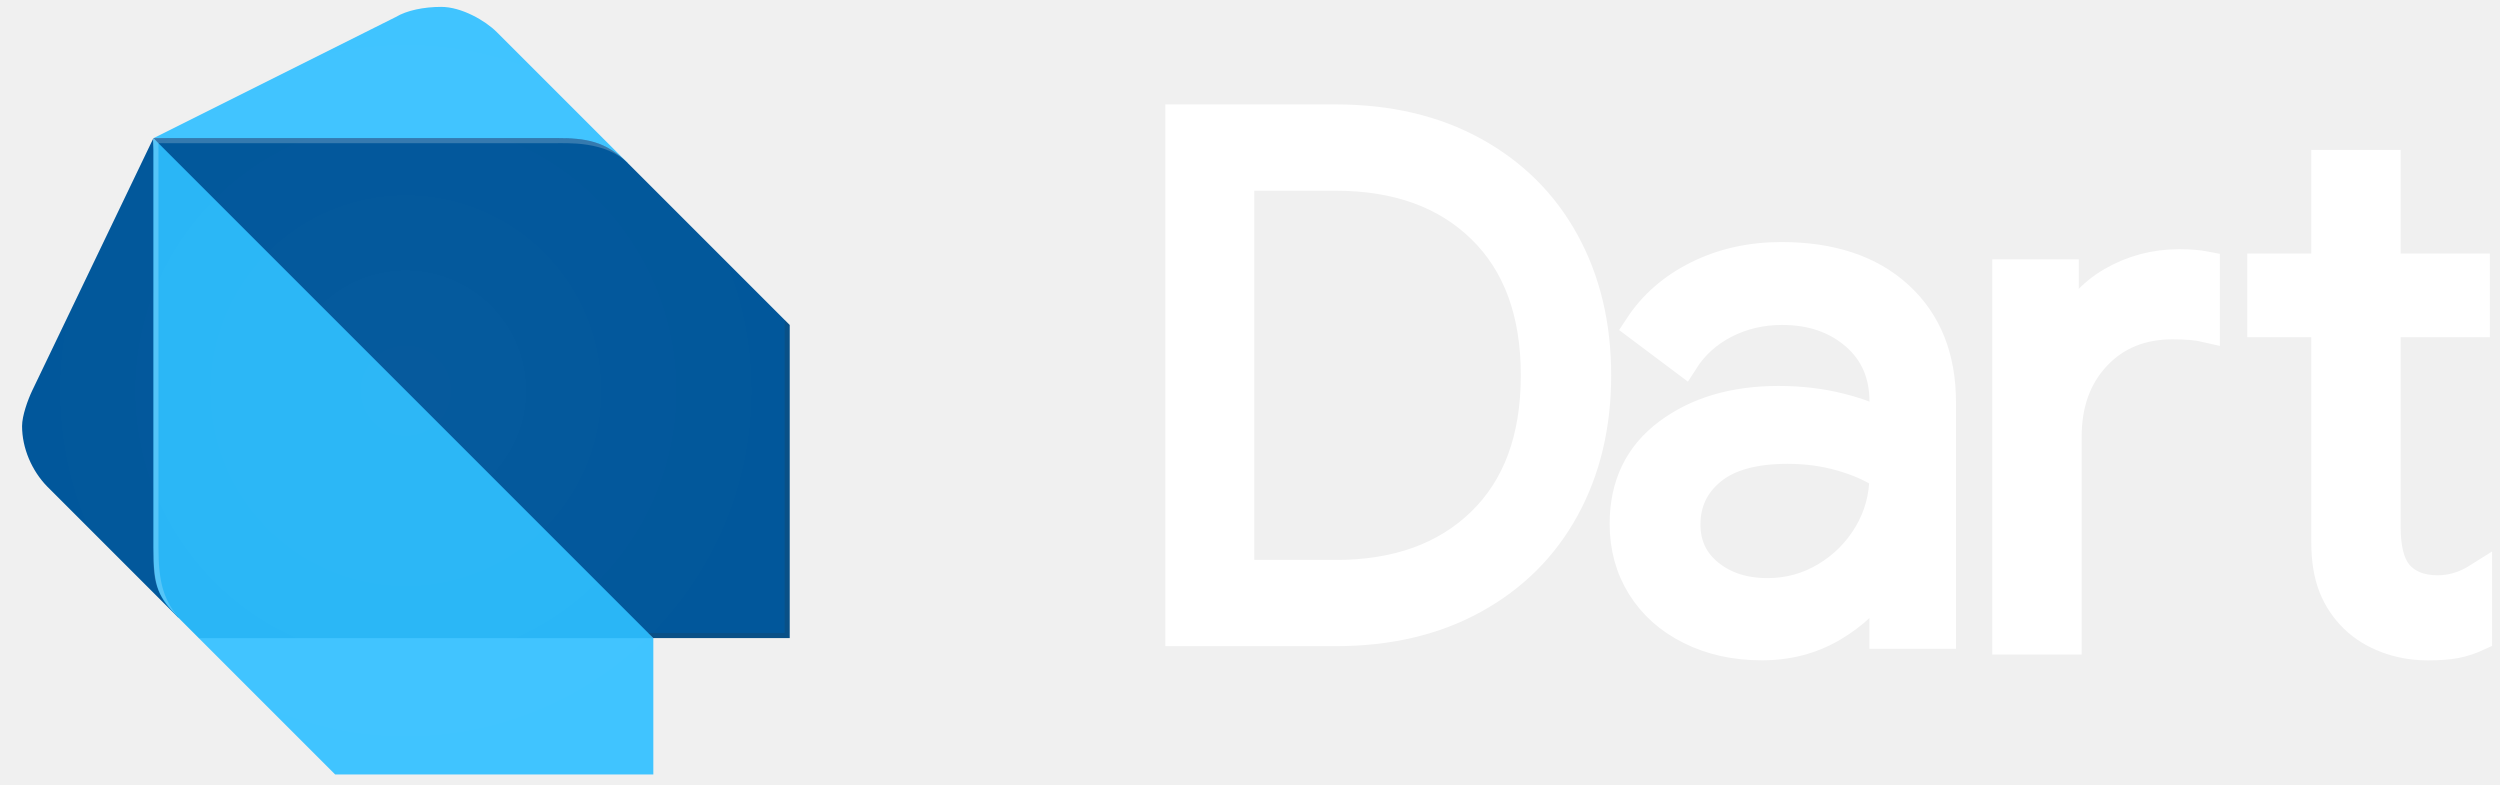
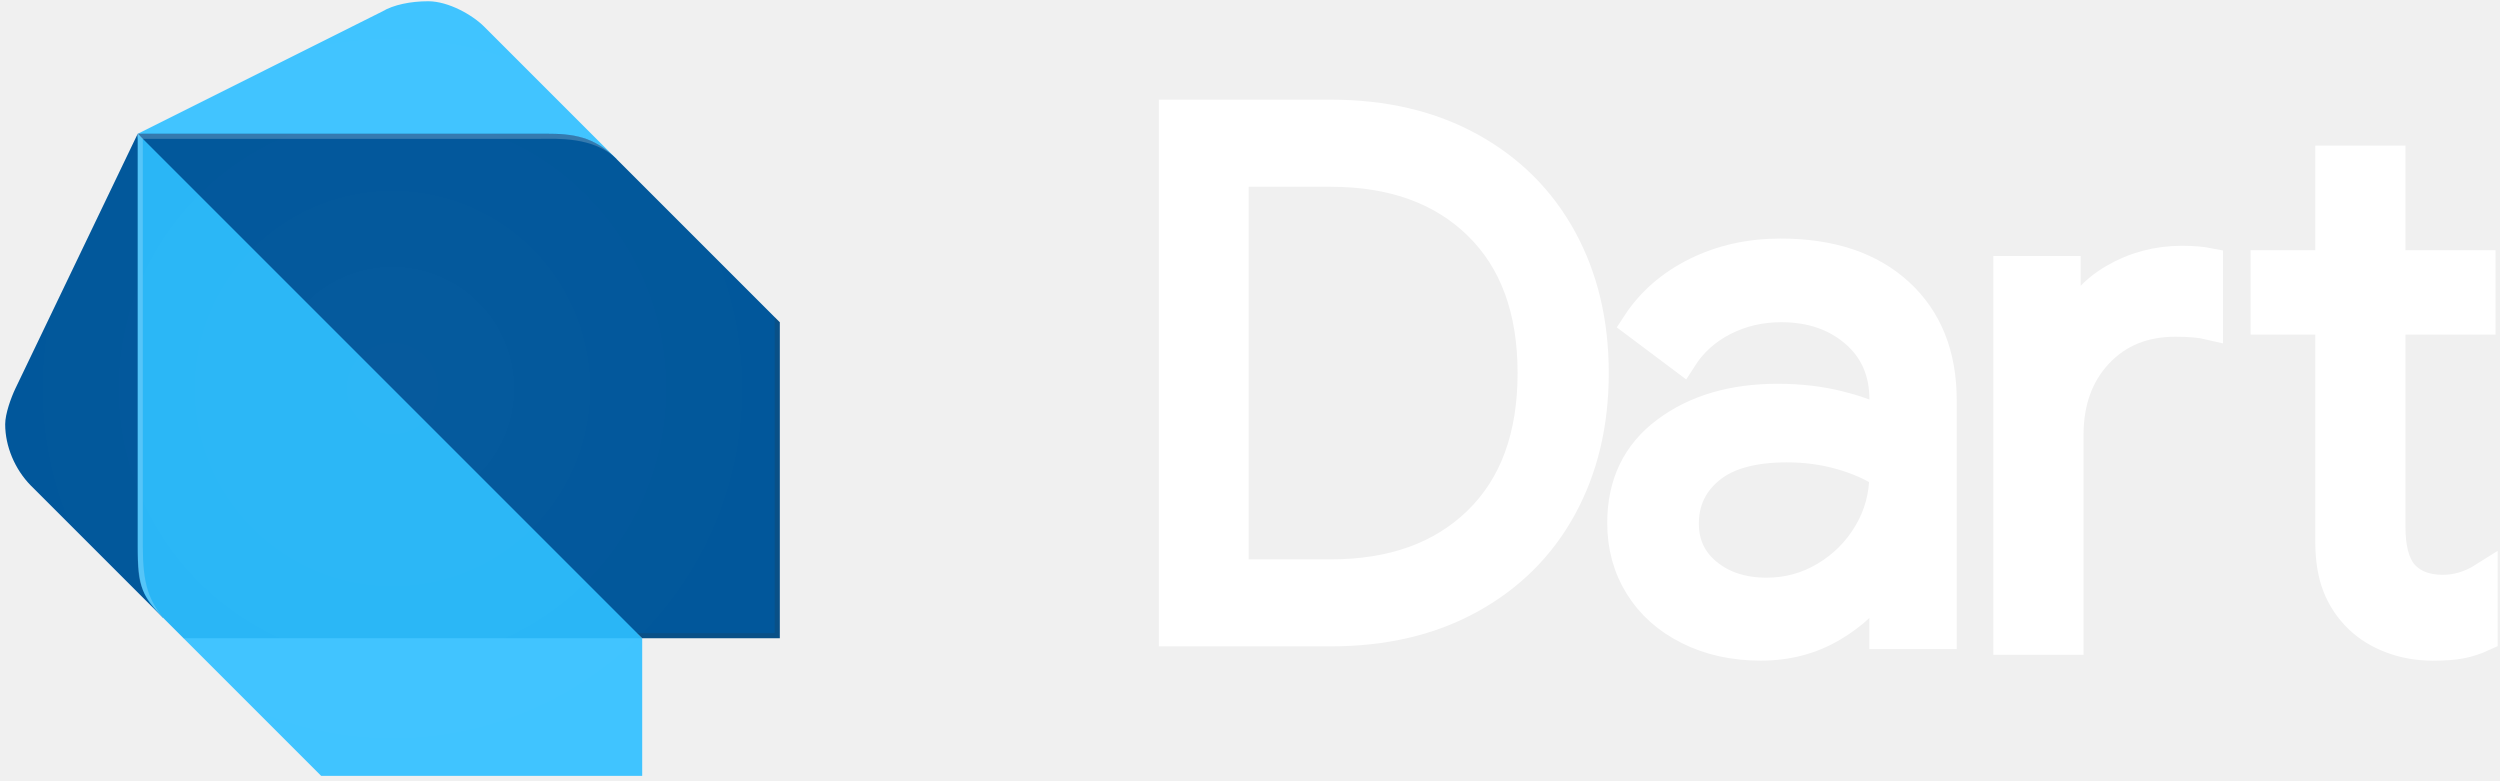
- <svg xmlns="http://www.w3.org/2000/svg" width="443" height="139" viewBox="0 0 443 139" fill="none">
-   <path d="M206.5 21H236.655C246.04 21 254.231 22.924 261.238 26.781C268.234 30.638 273.614 36.001 277.369 42.858C281.123 49.725 283 57.599 283 66.5C283 75.401 281.123 83.275 277.369 90.142C273.614 97.009 268.234 102.362 261.238 106.219C254.241 110.076 246.05 112 236.655 112H209V21H206.5ZM236.655 101.724C247.496 101.724 256.088 98.634 262.452 92.445C268.806 86.255 271.988 77.613 271.988 66.51C271.988 55.407 268.806 46.765 262.452 40.575C256.098 34.386 247.496 31.296 236.655 31.296H219.761V101.714H236.655V101.724Z" fill="#ffffff" stroke="#ffffff" stroke-width="5" />
-   <path d="M299.46 111.7C295.72 109.83 292.83 107.26 290.79 103.98C288.75 100.71 287.73 96.99 287.73 92.82C287.73 85.93 290.32 80.56 295.51 76.69C300.69 72.82 307.24 70.89 315.15 70.89C319.06 70.89 322.69 71.32 326.05 72.17C329.41 73.02 331.98 74 333.77 75.1V71.15C333.77 66.3 332.07 62.41 328.67 59.48C325.27 56.55 320.97 55.08 315.79 55.08C312.13 55.08 308.78 55.87 305.71 57.44C302.65 59.01 300.23 61.2 298.44 64.01L290.28 57.89C292.83 53.98 296.34 50.92 300.8 48.71C305.26 46.5 310.22 45.39 315.66 45.39C324.5 45.39 331.45 47.71 336.51 52.34C341.57 56.98 344.1 63.29 344.1 71.28V112.47H333.76V103.16H333.25C331.38 106.31 328.57 108.98 324.83 111.19C321.09 113.4 316.88 114.51 312.2 114.51C307.45 114.51 303.2 113.57 299.46 111.7ZM323.43 102.14C326.57 100.27 329.08 97.76 330.95 94.62C332.82 91.48 333.76 88.03 333.76 84.29C331.72 82.93 329.21 81.82 326.24 80.97C323.26 80.12 320.12 79.69 316.8 79.69C310.85 79.69 306.36 80.92 303.35 83.39C300.33 85.86 298.82 89.05 298.82 92.95C298.82 96.52 300.18 99.41 302.9 101.62C305.62 103.83 309.06 104.94 313.23 104.94C316.89 104.94 320.29 104.01 323.43 102.14Z" fill="#ffffff" stroke="#ffffff" stroke-width="5" />
-   <path d="M355.53 48.45H365.86V58.78H366.37C367.9 54.95 370.49 51.98 374.15 49.85C377.8 47.73 381.8 46.66 386.14 46.66C388.01 46.66 389.58 46.79 390.86 47.04V58.14C389.41 57.8 387.46 57.63 384.99 57.63C379.46 57.63 374.98 59.46 371.54 63.11C368.1 66.77 366.37 71.53 366.37 77.39V113.48H355.53V48.45ZM422.85 113.21C420.6 112.35 418.71 111.18 417.17 109.7C415.47 108.06 414.19 106.15 413.34 103.99C412.49 101.83 412.06 99.19 412.06 96.07V57.25H400.71V47.43H412.06V29.07H422.9V47.43H438.71V57.25H422.9V93.49C422.9 97.14 423.58 99.83 424.94 101.57C426.55 103.48 428.89 104.44 431.95 104.44C434.41 104.44 436.8 103.72 439.09 102.27V112.86C437.81 113.45 436.52 113.88 435.2 114.14C433.88 114.4 432.2 114.52 430.16 114.52C427.55 114.51 425.11 114.07 422.85 113.21Z" fill="#ffffff" stroke="#ffffff" stroke-width="5" />
-   <path d="M31.65 109.5L8.38 86.23C5.62 83.4 3.91 79.4 3.91 75.49C3.91 73.68 4.93 70.85 5.7 69.23L27.18 24.49L31.65 109.5Z" fill="#01579B" />
-   <path d="M111.3 28.96L88.03 5.69C86 3.65 81.77 1.22 78.19 1.22C75.11 1.22 72.09 1.84 70.14 3.01L27.19 24.49L111.3 28.96Z" fill="#40C4FF" />
-   <path d="M59.391 137.24H115.77V113.08L73.71 99.65L35.23 113.08L59.391 137.24Z" fill="#40C4FF" />
-   <path d="M27.18 96.97C27.18 104.15 28.08 105.91 31.65 109.5L35.23 113.08H115.77L76.4 68.34L27.18 24.49V96.97Z" fill="#29B6F6" />
-   <path d="M98.77 24.48H27.18L115.77 113.07H139.93V57.59L111.29 28.95C107.27 24.92 103.7 24.48 98.77 24.48Z" fill="#01579B" />
-   <path opacity="0.2" d="M32.55 110.39C28.97 106.8 28.08 103.26 28.08 96.97V25.38L27.19 24.49V96.97C27.18 103.26 27.18 105 32.55 110.39L35.23 113.07L32.55 110.39Z" fill="white" />
-   <path opacity="0.2" d="M139.04 56.7V112.18H114.88L115.77 113.08H139.93V57.59L139.04 56.7Z" fill="#263238" />
-   <path opacity="0.2" d="M111.3 28.96C106.86 24.52 103.23 24.49 97.88 24.49H27.19L28.08 25.38H97.88C100.55 25.38 107.29 24.93 111.3 28.96Z" fill="white" />
-   <path opacity="0.2" d="M139.04 56.7L111.3 28.96L88.03 5.69C86 3.65 81.77 1.22 78.19 1.22C75.11 1.22 72.09 1.84 70.14 3.01L27.19 24.49L5.71 69.23C4.94 70.86 3.92 73.69 3.92 75.49C3.92 79.4 5.64 83.39 8.39 86.23L29.83 107.52C30.34 108.15 30.94 108.79 31.65 109.5L32.54 110.39L35.22 113.07L58.49 136.34L59.38 137.23H114.86H115.75V113.07H139.91V113.01V57.59L139.04 56.7Z" fill="url(#paint0_radial)" />
+ <svg xmlns="http://www.w3.org/2000/svg" width="439" height="137" viewBox="0 0 439 137" fill="none">
+   <path d="M203.5 20H233.655C243.04 20 251.231 21.924 258.238 25.781C265.234 29.638 270.614 35.001 274.369 41.858C278.123 48.725 280 56.599 280 65.5C280 74.401 278.123 82.275 274.369 89.142C270.614 96.009 265.234 101.362 258.238 105.219C251.241 109.076 243.05 111 233.655 111H206V20H203.5ZM233.655 100.724C244.496 100.724 253.088 97.634 259.452 91.445C265.806 85.255 268.988 76.613 268.988 65.51C268.988 54.407 265.806 45.765 259.452 39.575C253.098 33.386 244.496 30.296 233.655 30.296H216.761V100.714H233.655V100.724Z" fill="white" stroke="white" stroke-width="5" />
+   <path d="M296.46 110.7C292.72 108.83 289.83 106.26 287.79 102.98C285.75 99.71 284.73 95.99 284.73 91.82C284.73 84.93 287.32 79.56 292.51 75.69C297.69 71.82 304.24 69.89 312.15 69.89C316.06 69.89 319.69 70.32 323.05 71.17C326.41 72.02 328.98 73 330.77 74.1V70.15C330.77 65.3 329.07 61.41 325.67 58.48C322.27 55.55 317.97 54.08 312.79 54.08C309.13 54.08 305.78 54.87 302.71 56.44C299.65 58.01 297.23 60.2 295.44 63.01L287.28 56.89C289.83 52.98 293.34 49.92 297.8 47.71C302.26 45.5 307.22 44.39 312.66 44.39C321.5 44.39 328.45 46.71 333.51 51.34C338.57 55.98 341.1 62.29 341.1 70.28V111.47H330.76V102.16H330.25C328.38 105.31 325.57 107.98 321.83 110.19C318.09 112.4 313.88 113.51 309.2 113.51C304.45 113.51 300.2 112.57 296.46 110.7ZM320.43 101.14C323.57 99.27 326.08 96.76 327.95 93.62C329.82 90.48 330.76 87.03 330.76 83.29C328.72 81.93 326.21 80.82 323.24 79.97C320.26 79.12 317.12 78.69 313.8 78.69C307.85 78.69 303.36 79.92 300.35 82.39C297.33 84.86 295.82 88.05 295.82 91.95C295.82 95.52 297.18 98.41 299.9 100.62C302.62 102.83 306.06 103.94 310.23 103.94C313.89 103.94 317.29 103.01 320.43 101.14Z" fill="white" stroke="white" stroke-width="5" />
+   <path d="M352.53 47.45H362.86V57.78H363.37C364.9 53.95 367.49 50.98 371.15 48.85C374.8 46.73 378.8 45.66 383.14 45.66C385.01 45.66 386.58 45.79 387.86 46.04V57.14C386.41 56.8 384.46 56.63 381.99 56.63C376.46 56.63 371.98 58.46 368.54 62.11C365.1 65.77 363.37 70.53 363.37 76.39V112.48H352.53V47.45ZM419.85 112.21C417.6 111.35 415.71 110.18 414.17 108.7C412.47 107.06 411.19 105.15 410.34 102.99C409.49 100.83 409.06 98.19 409.06 95.07V56.25H397.71V46.43H409.06V28.07H419.9V46.43H435.71V56.25H419.9V92.49C419.9 96.14 420.58 98.83 421.94 100.57C423.55 102.48 425.89 103.44 428.95 103.44C431.41 103.44 433.8 102.72 436.09 101.27V111.86C434.81 112.45 433.52 112.88 432.2 113.14C430.88 113.4 429.2 113.52 427.16 113.52C424.55 113.51 422.11 113.07 419.85 112.21Z" fill="white" stroke="white" stroke-width="5" />
+   <path d="M28.65 108.5L5.38 85.23C2.62 82.4 0.91 78.4 0.91 74.49C0.91 72.68 1.93 69.85 2.7 68.23L24.18 23.49L28.65 108.5Z" fill="#01579B" />
+   <path d="M108.3 27.96L85.03 4.69C83 2.65 78.77 0.22 75.19 0.22C72.11 0.22 69.09 0.84 67.14 2.01L24.19 23.49L108.3 27.96Z" fill="#40C4FF" />
+   <path d="M56.391 136.24H112.77V112.08L70.71 98.65L32.23 112.08L56.391 136.24Z" fill="#40C4FF" />
+   <path d="M24.18 95.97C24.18 103.15 25.08 104.91 28.65 108.5L32.23 112.08H112.77L73.4 67.34L24.18 23.49V95.97Z" fill="#29B6F6" />
+   <path d="M95.77 23.48H24.18L112.77 112.07H136.93V56.59L108.29 27.95C104.27 23.92 100.7 23.48 95.77 23.48Z" fill="#01579B" />
+   <path opacity="0.2" d="M29.55 109.39C25.97 105.8 25.08 102.26 25.08 95.97V24.38L24.19 23.49V95.97C24.18 102.26 24.18 104 29.55 109.39L32.23 112.07L29.55 109.39Z" fill="white" />
+   <path opacity="0.2" d="M136.04 55.7V111.18H111.88L112.77 112.08H136.93V56.59L136.04 55.7Z" fill="#263238" />
+   <path opacity="0.2" d="M108.3 27.96C103.86 23.52 100.23 23.49 94.88 23.49H24.19L25.08 24.38H94.88C97.55 24.38 104.29 23.93 108.3 27.96Z" fill="white" />
+   <path opacity="0.2" d="M136.04 55.7L108.3 27.96L85.03 4.69C83 2.65 78.77 0.22 75.19 0.22C72.11 0.22 69.09 0.84 67.14 2.01L24.19 23.49L2.71 68.23C1.94 69.86 0.92 72.69 0.92 74.49C0.92 78.4 2.64 82.39 5.39 85.23L26.83 106.52C27.34 107.15 27.94 107.79 28.65 108.5L29.54 109.39L32.22 112.07L55.49 135.34L56.38 136.23H111.86H112.75V112.07H136.91V112.01V56.59L136.04 55.7Z" fill="url(#paint0_radial)" />
  <defs>
-     <radialGradient id="paint0_radial" cx="0" cy="0" r="1" gradientUnits="userSpaceOnUse" gradientTransform="translate(71.9149 69.2272) scale(68)">
+     <radialGradient id="paint0_radial" cx="0" cy="0" r="1" gradientUnits="userSpaceOnUse" gradientTransform="translate(68.9149 68.2272) scale(68)">
      <stop stop-color="white" stop-opacity="0.1" />
      <stop offset="1" stop-color="white" stop-opacity="0" />
    </radialGradient>
  </defs>
</svg>
